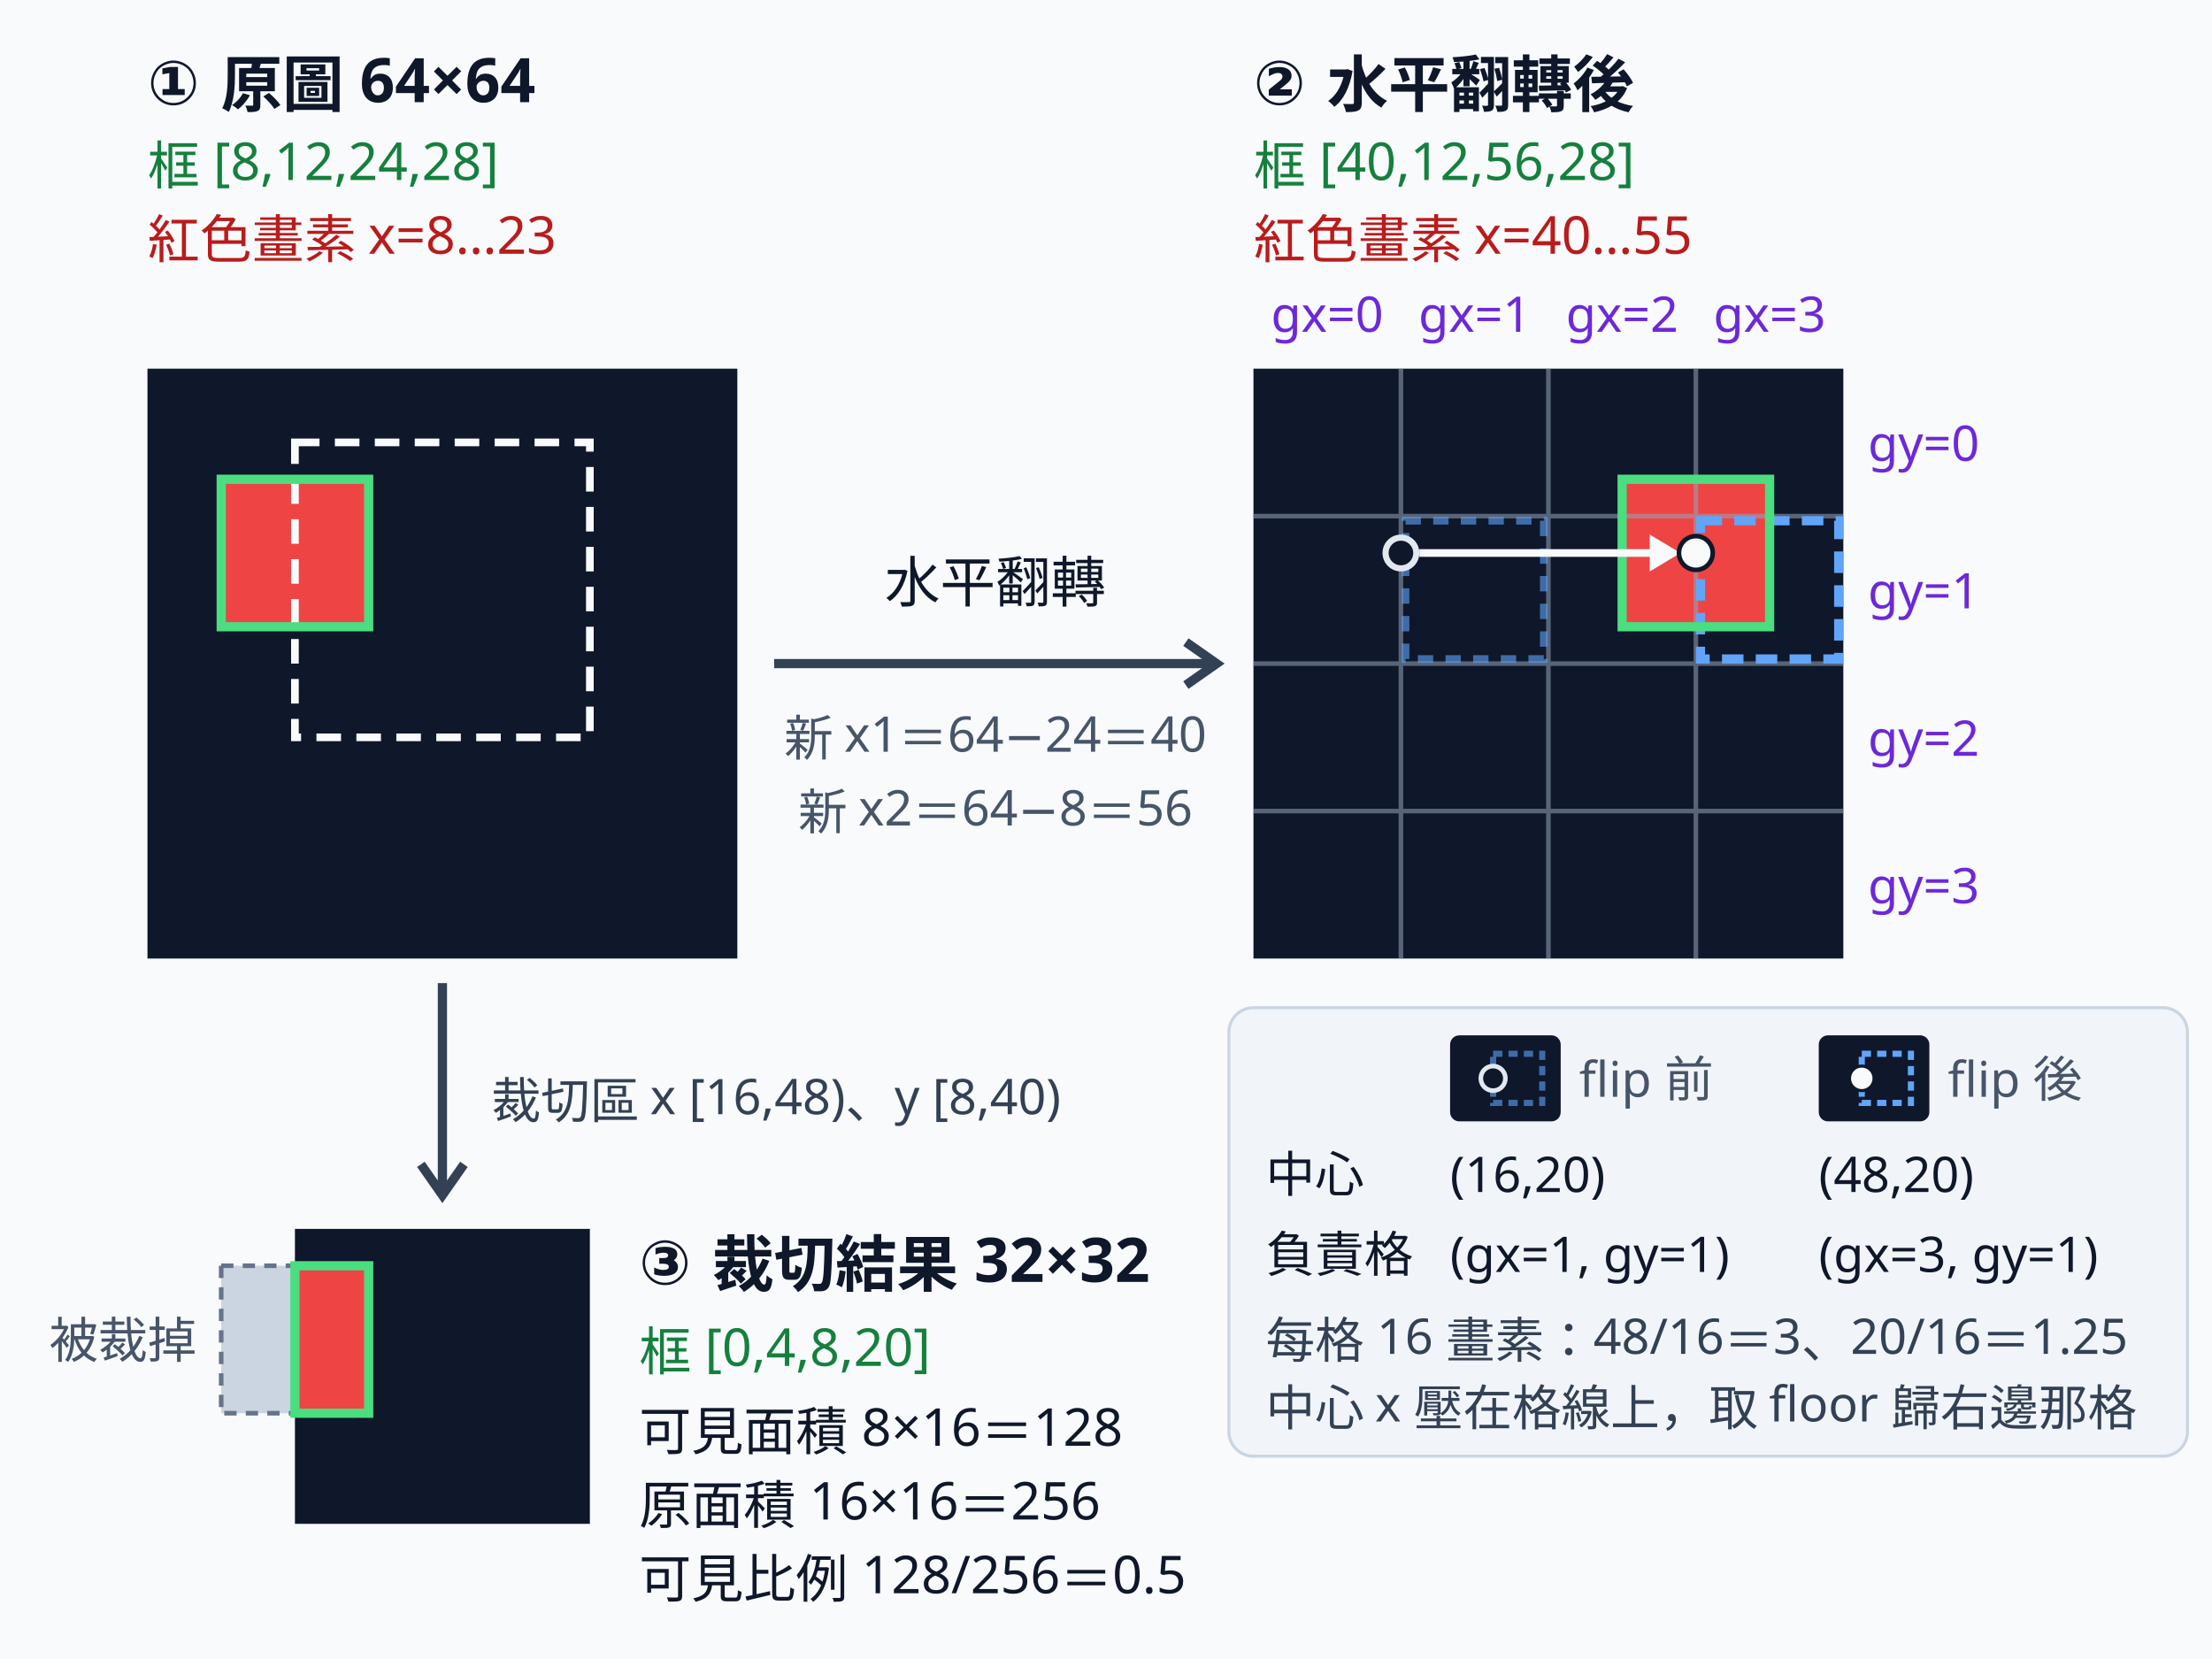
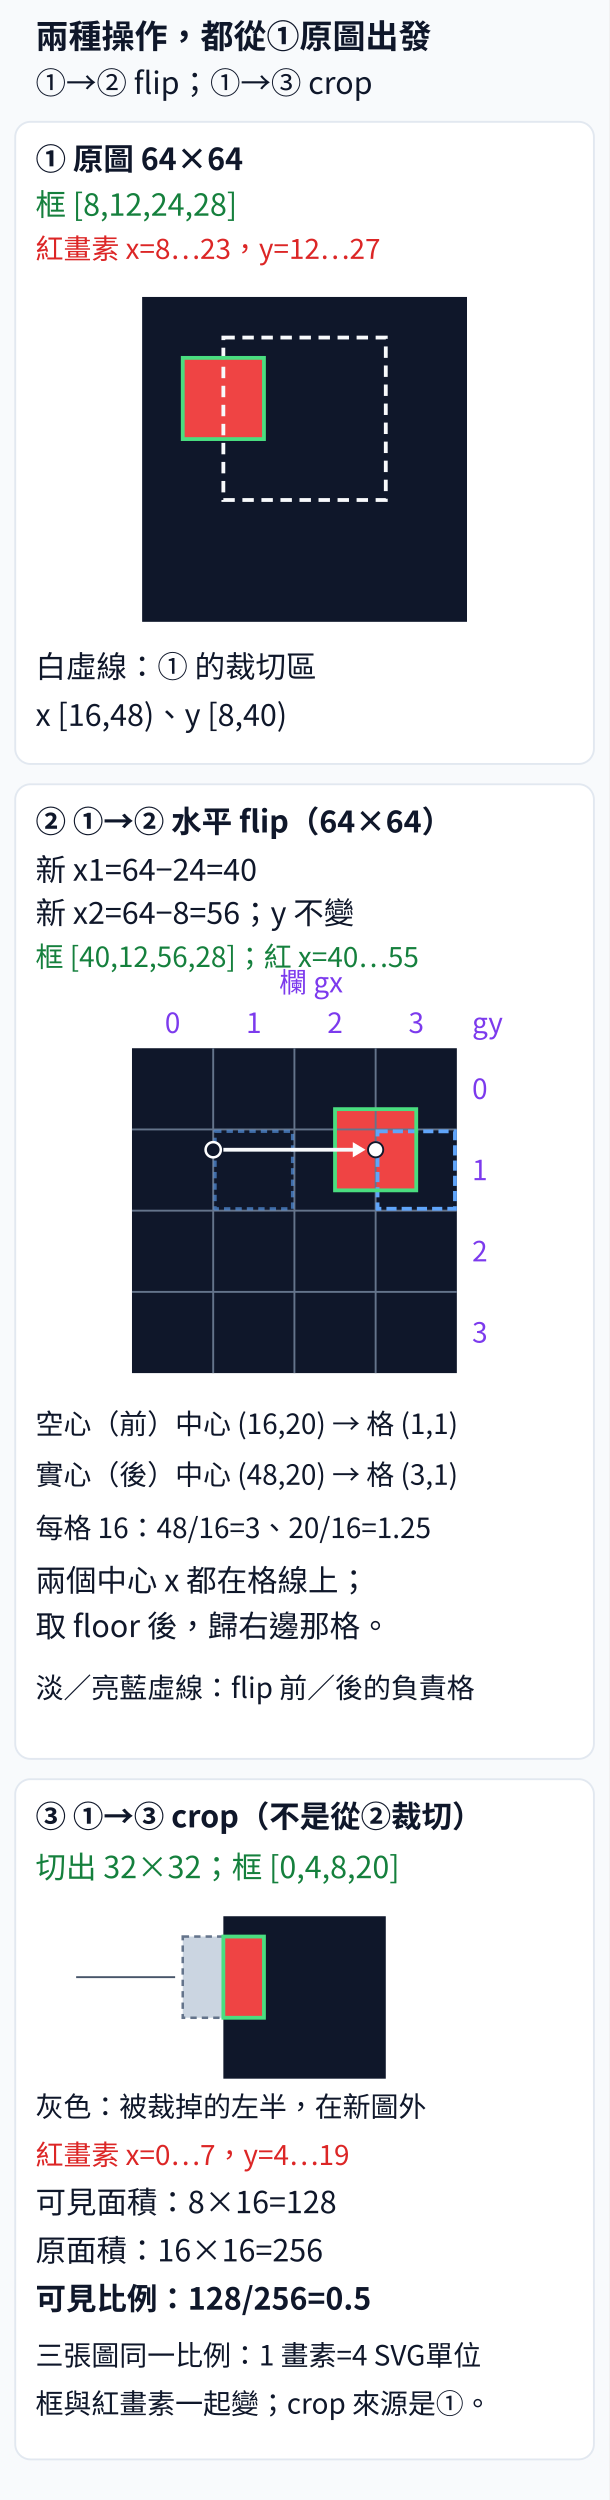
- <svg xmlns="http://www.w3.org/2000/svg" viewBox="0 0 720 540" role="img" aria-labelledby="title desc">
-   <rect width="720" height="540" fill="#f8fafc" />
-   <rect x="48" y="120" width="192" height="192" fill="#0f172a" />
-   <rect x="72" y="156" width="48" height="48" fill="#ef4444" />
-   <rect x="96" y="144" width="96" height="96" fill="none" stroke="#f8fafc" stroke-width="2.5" stroke-dasharray="8 5" />
-   <rect x="72" y="156" width="48" height="48" fill="none" stroke="#4ade80" stroke-width="3" />
-   <rect x="408" y="120" width="192" height="192" fill="#0f172a" />
-   <rect x="528" y="156" width="48" height="48" fill="#ef4444" />
-   <path d="M456 120V312M504 120V312M552 120V312M408 168H600M408 216H600M408 264H600" fill="none" stroke="#94a3b8" stroke-width="1.5" stroke-opacity=".55" />
-   <rect x="457.5" y="169.5" width="45" height="45" fill="none" stroke="#60a5fa" stroke-opacity=".6" stroke-width="2.5" stroke-dasharray="5 4" />
-   <rect x="553.5" y="169.5" width="45" height="45" fill="none" stroke="#60a5fa" stroke-width="3" stroke-dasharray="7 4" />
-   <rect x="528" y="156" width="48" height="48" fill="none" stroke="#4ade80" stroke-width="3" />
-   <path d="M462 180H539" stroke="#f8fafc" stroke-width="2.5" />
-   <path d="M537 174L547 180L537 186Z" fill="#f8fafc" />
-   <circle cx="456" cy="180" r="5" fill="#0f172a" stroke="#e2e8f0" stroke-width="2" />
-   <circle cx="552" cy="180" r="5.5" fill="#f8fafc" stroke="#0f172a" stroke-width="1.5" />
-   <rect x="96" y="400" width="96" height="96" fill="#0f172a" />
-   <rect x="72" y="412" width="24" height="48" fill="#cbd5e1" stroke="#64748b" stroke-width="1.5" stroke-dasharray="4 3" />
-   <rect x="96" y="412" width="24" height="48" fill="#ef4444" />
-   <rect x="96" y="412" width="24" height="48" fill="none" stroke="#4ade80" stroke-width="3" />
-   <g fill="none" stroke="#334155" stroke-width="3">
-     <path d="M252 216H395M386 209L396 216L386 223" />
-     <path d="M144 320V388M137 379L144 389L151 379" />
-   </g>
-   <rect x="400" y="328" width="312" height="146" rx="8" fill="#f1f5f9" stroke="#cbd5e1" />
-   <rect x="472" y="337" width="36" height="28" rx="3" fill="#0f172a" />
-   <rect x="486" y="343" width="16" height="16" fill="none" stroke="#60a5fa" stroke-opacity=".6" stroke-width="2" stroke-dasharray="3 2" />
-   <circle cx="486" cy="351" r="4" fill="#0f172a" stroke="#e2e8f0" stroke-width="1.5" />
-   <rect x="592" y="337" width="36" height="28" rx="3" fill="#0f172a" />
-   <rect x="606" y="343" width="16" height="16" fill="none" stroke="#60a5fa" stroke-width="2" stroke-dasharray="3 2" />
-   <circle cx="606" cy="351" r="4" fill="#f8fafc" stroke="#0f172a" stroke-width="1" />
-   <g font-family="sans-serif" fill="#0f172a">
-     <g font-size="20" font-weight="700">
-       <text x="48" y="34">① 原圖 64×64</text>
-       <text x="408" y="34">② 水平翻轉後</text>
-       <text x="208" y="418">③ 裁切結果 32×32</text>
-     </g>
-     <g font-size="17">
-       <text x="48" y="60" fill="#15803d">框 [8,12,24,28]</text>
-       <text x="48" y="84" fill="#b91c1c">紅色畫素 x=8…23</text>
-       <text x="408" y="60" fill="#15803d">框 [40,12,56,28]</text>
-       <text x="408" y="84" fill="#b91c1c">紅色畫素 x=40…55</text>
-       <text x="208" y="446" fill="#15803d">框 [0,4,8,20]</text>
-       <text x="208" y="472">可見面積 8×16＝128</text>
-       <text x="208" y="496">原面積 16×16＝256</text>
-       <text x="208" y="520">可見比例 128/256＝0.5</text>
-     </g>
-     <g font-size="16" fill="#6d28d9">
-       <g text-anchor="middle">
-         <text x="432" y="108">gx=0</text>
-         <text x="480" y="108">gx=1</text>
-         <text x="528" y="108">gx=2</text>
-         <text x="576" y="108">gx=3</text>
-       </g>
-       <text x="608" y="150">gy=0</text>
-       <text x="608" y="198">gy=1</text>
-       <text x="608" y="246">gy=2</text>
-       <text x="608" y="294">gy=3</text>
-     </g>
-     <text x="324" y="196" font-size="18" text-anchor="middle">水平翻轉</text>
-     <g font-size="16" fill="#475569" text-anchor="middle">
-       <text x="324" y="246">新 x1＝64−24＝40</text>
-       <text x="324" y="270">新 x2＝64−8＝56</text>
-     </g>
-     <text x="160" y="364" font-size="16" fill="#334155">裁切區 x [16,48)、y [8,40)</text>
-     <text x="64" y="442" font-size="16" fill="#475569" text-anchor="end">被裁掉</text>
-     <g font-size="16">
-       <text x="514" y="357" fill="#475569">flip 前</text>
-       <text x="634" y="357" fill="#475569">flip 後</text>
-       <text x="412" y="388">中心</text>
-       <text x="472" y="388">(16,20)</text>
-       <text x="592" y="388">(48,20)</text>
-       <text x="412" y="414">負責格</text>
-       <text x="472" y="414">(gx=1, gy=1)</text>
-       <text x="592" y="414">(gx=3, gy=1)</text>
-       <text x="412" y="442" fill="#334155">每格 16 畫素：48/16＝3、20/16＝1.25</text>
-       <text x="412" y="464" fill="#334155">中心 x 壓在格線上，取 floor 歸右邊那格</text>
-     </g>
+ <svg xmlns="http://www.w3.org/2000/svg" width="480" height="1970" viewBox="0 0 480 1970" role="img" aria-labelledby="title desc">
+   <defs>
+     <marker id="arrow" markerWidth="8" markerHeight="8" refX="7" refY="4" orient="auto-start-reverse" markerUnits="userSpaceOnUse">
+       <path d="M0 0L8 4L0 8Z" fill="#475569" />
+     </marker>
+     <marker id="purple-arrow" markerWidth="8" markerHeight="8" refX="7" refY="4" orient="auto" markerUnits="userSpaceOnUse">
+       <path d="M0 0L8 4L0 8Z" fill="#7c3aed" />
+     </marker>
+   </defs>
+   <rect width="480" height="1970" fill="#f8fafc" />
+   <g font-family="Noto Sans CJK TC, sans-serif" fill="#0f172a">
+     <text x="28" y="38" font-size="26" fill="#0f172a" font-weight="700">兩種操作，都從①原圖出發</text>
+     <text x="28" y="74" font-size="24" fill="#0f172a">①→② flip；①→③ crop</text>
+     <rect x="12" y="96" width="456" height="506" fill="#fff" stroke="#e2e8f0" stroke-width="1.5" rx="12" />
+     <text x="28" y="134" font-size="24" fill="#0f172a" font-weight="700">① 原圖 64×64</text>
+     <text x="28" y="170" font-size="24" fill="#15803d">框 [8,12,24,28]</text>
+     <text x="28" y="204" font-size="22" fill="#dc2626">紅畫素 x=8…23，y=12…27</text>
+     <rect x="112" y="234" width="256" height="256" fill="#0f172a" />
+     <rect x="144" y="282" width="64" height="64" fill="#ef4444" />
+     <rect x="176" y="266" width="128" height="128" fill="none" stroke="#f8fafc" stroke-width="3" stroke-dasharray="9 6" id="original-crop-window" data-xyxy="16,8,48,40" />
+     <rect x="144" y="282" width="64" height="64" fill="none" stroke="#4ade80" stroke-width="3" data-xyxy="8,12,24,28" />
+     <text x="28" y="534" font-size="24" fill="#0f172a">白虛線：① 的裁切區</text>
+     <text x="28" y="572" font-size="24" fill="#0f172a">x [16,48)、y [8,40)</text>
+     <rect x="12" y="618" width="456" height="768" fill="#fff" stroke="#e2e8f0" stroke-width="1.5" rx="12" />
+     <text x="28" y="656" font-size="24" fill="#0f172a" font-weight="700">② ①→② 水平 flip（64×64）</text>
+     <text x="28" y="694" font-size="24" fill="#0f172a">新 x1=64−24=40</text>
+     <text x="28" y="728" font-size="24" fill="#0f172a">新 x2=64−8=56；y 不變</text>
+     <text x="28" y="762" font-size="22" fill="#15803d">框 [40,12,56,28]；紅 x=40…55</text>
+     <rect x="104" y="826" width="256" height="256" fill="#0f172a" />
+     <rect x="264" y="874" width="64" height="64" fill="#ef4444" />
+     <path d="M168 826L168 1082" fill="none" stroke="#64748b" stroke-width="1.5" />
+     <path d="M104 890L360 890" fill="none" stroke="#64748b" stroke-width="1.5" />
+     <path d="M232 826L232 1082" fill="none" stroke="#64748b" stroke-width="1.5" />
+     <path d="M104 954L360 954" fill="none" stroke="#64748b" stroke-width="1.5" />
+     <path d="M296 826L296 1082" fill="none" stroke="#64748b" stroke-width="1.5" />
+     <path d="M104 1018L360 1018" fill="none" stroke="#64748b" stroke-width="1.5" />
+     <text x="136" y="814" font-size="22" fill="#7c3aed" text-anchor="middle">0</text>
+     <text x="372" y="866" font-size="22" fill="#7c3aed">0</text>
+     <text x="200" y="814" font-size="22" fill="#7c3aed" text-anchor="middle">1</text>
+     <text x="372" y="930" font-size="22" fill="#7c3aed">1</text>
+     <text x="264" y="814" font-size="22" fill="#7c3aed" text-anchor="middle">2</text>
+     <text x="372" y="994" font-size="22" fill="#7c3aed">2</text>
+     <text x="328" y="814" font-size="22" fill="#7c3aed" text-anchor="middle">3</text>
+     <text x="372" y="1058" font-size="22" fill="#7c3aed">3</text>
+     <text x="220" y="782" font-size="22" fill="#7c3aed">欄 gx</text>
+     <text x="372" y="814" font-size="22" fill="#7c3aed">gy</text>
+     <rect x="169.5" y="891.5" width="61" height="61" fill="none" stroke="#60a5fa" stroke-width="2.5" stroke-dasharray="5 4" stroke-opacity=".6" />
+     <rect x="297.5" y="891.5" width="61" height="61" fill="none" stroke="#60a5fa" stroke-width="3" stroke-dasharray="8 4" />
+     <rect x="264" y="874" width="64" height="64" fill="none" stroke="#4ade80" stroke-width="3" data-xyxy="40,12,56,28" />
+     <path d="M176 906H284" stroke="#f8fafc" stroke-width="3" />
+     <path d="M278 900L288 906L278 912Z" fill="#fff" />
+     <circle cx="168" cy="906" r="6" fill="#0f172a" stroke="#fff" stroke-width="2" data-xy="16,20" />
+     <circle cx="296" cy="906" r="6" fill="#fff" stroke="#0f172a" stroke-width="1.5" data-xy="48,20" />
+     <text x="28" y="1130" font-size="22" fill="#0f172a">空心（前）中心 (16,20) → 格 (1,1)</text>
+     <text x="28" y="1170" font-size="22" fill="#0f172a">實心（後）中心 (48,20) → 格 (3,1)</text>
+     <text x="28" y="1212" font-size="22" fill="#0f172a">每格 16：48/16=3、20/16=1.25</text>
+     <text x="28" y="1254" font-size="24" fill="#0f172a">兩個中心 x 都在格線上；</text>
+     <text x="28" y="1290" font-size="24" fill="#0f172a">取 floor 後，歸右邊那格。</text>
+     <text x="28" y="1338" font-size="22" fill="#0f172a">淡／亮藍虛線：flip 前／後的負責格</text>
+     <rect x="12" y="1402" width="456" height="536" fill="#fff" stroke="#e2e8f0" stroke-width="1.5" rx="12" />
+     <text x="28" y="1440" font-size="24" fill="#0f172a" font-weight="700">③ ①→③ crop（不是從②裁切）</text>
+     <text x="28" y="1480" font-size="24" fill="#15803d">切出 32×32；框 [0,4,8,20]</text>
+     <rect x="176" y="1510" width="128" height="128" fill="#0f172a" />
+     <rect x="144" y="1526" width="32" height="64" fill="#cbd5e1" stroke="#64748b" stroke-width="2" stroke-dasharray="5 4" id="removed-half" data-xyxy="-8,4,0,20" />
+     <rect x="176" y="1526" width="32" height="64" fill="#ef4444" stroke="#4ade80" stroke-width="3" data-xyxy="0,4,8,20" />
+     <path d="M138 1558L60 1558" fill="none" stroke="#475569" stroke-width="1.5" />
+     <text x="28" y="1668" font-size="22" fill="#0f172a">灰色：被裁掉的左半，在新圖外</text>
+     <text x="28" y="1706" font-size="22" fill="#dc2626">紅畫素 x=0…7，y=4…19</text>
+     <text x="28" y="1744" font-size="24" fill="#0f172a">可見面積：8×16=128</text>
+     <text x="28" y="1782" font-size="24" fill="#0f172a">原面積：16×16=256</text>
+     <text x="28" y="1820" font-size="24" fill="#0f172a" font-weight="700">可見比例：128/256=0.5</text>
+     <text x="28" y="1864" font-size="22" fill="#0f172a">三張圖同一比例：1 畫素=4 SVG單位</text>
+     <text x="28" y="1902" font-size="22" fill="#0f172a">框與紅畫素一起變；crop 來源是①。</text>
  </g>
</svg>
